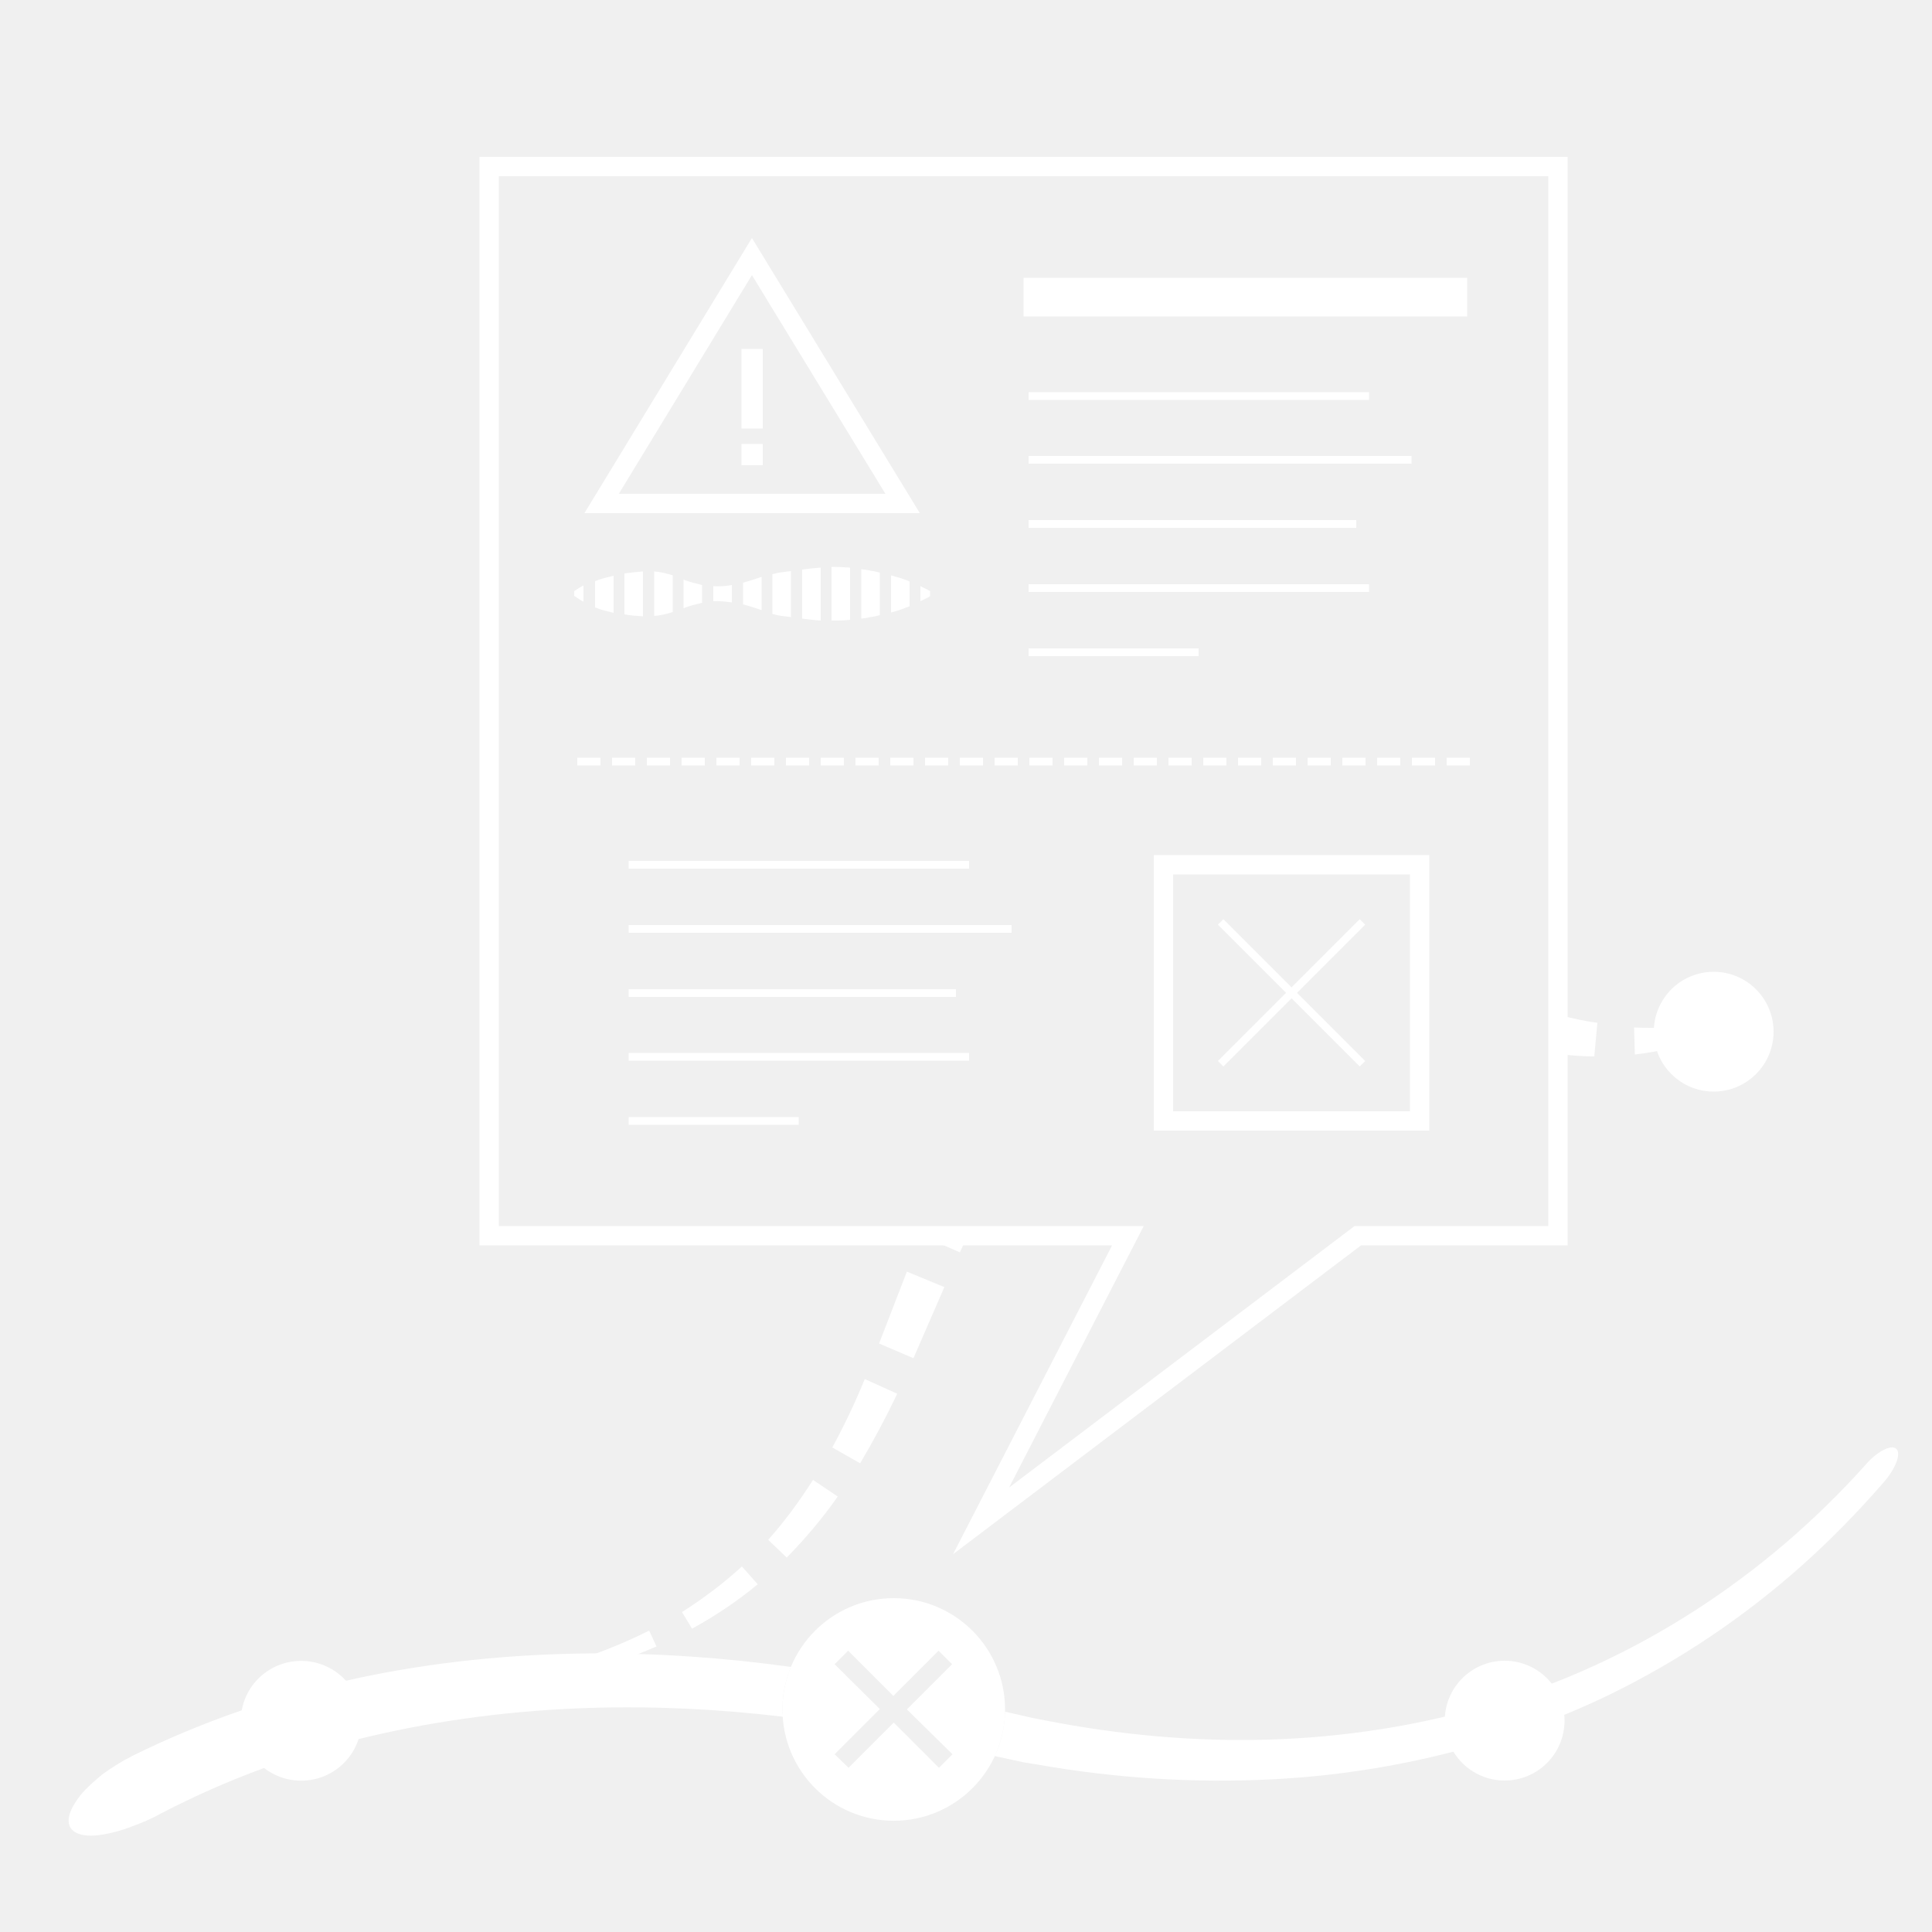
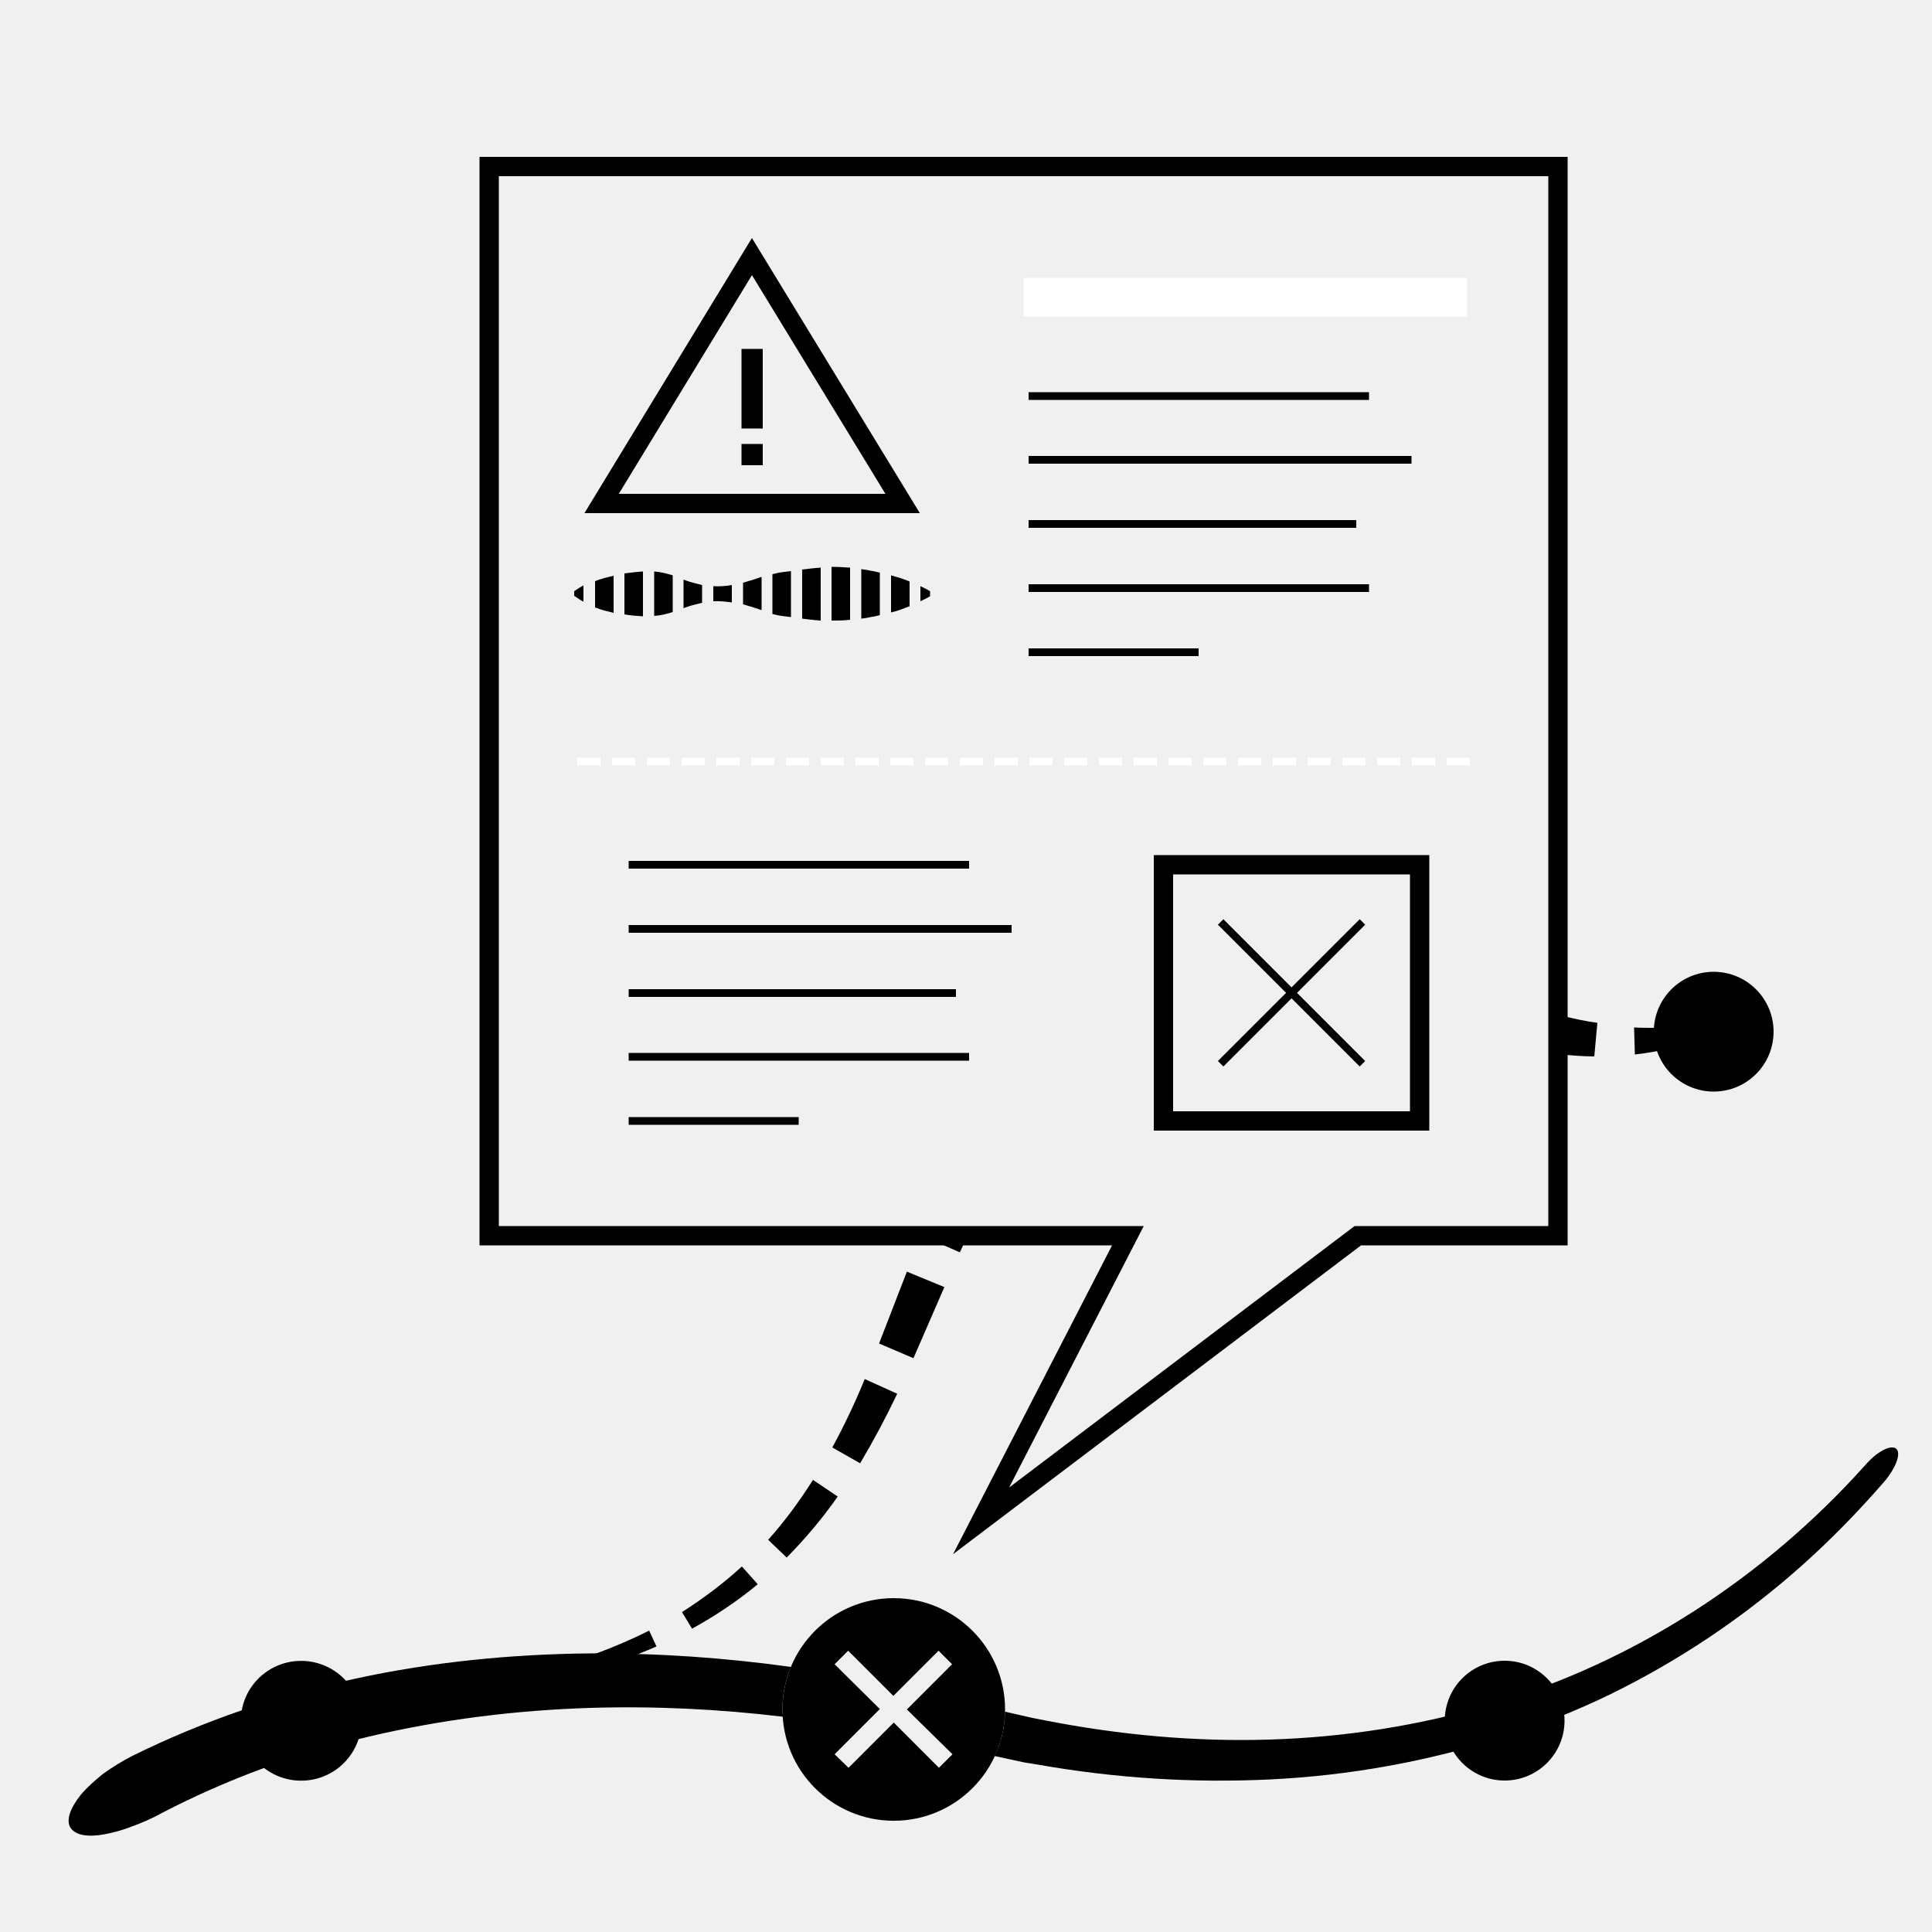
<svg xmlns="http://www.w3.org/2000/svg" version="1.1" id="Layer_1" x="0" y="0" viewBox="0 0 500 500" xml:space="preserve">
-   <style>.st0{fill:none;stroke:#fff;stroke-width:5;stroke-miterlimit:10}.st1{fill:#fff}.st2{fill:none;stroke:#fff;stroke-width:2;stroke-miterlimit:10}</style>
+   <style>.st0{fill:none;stroke:#000;stroke-width:5;stroke-miterlimit:10}.st1{fill:#000}.st2{fill:none;stroke:#000;stroke-width:2;stroke-miterlimit:10}</style>
  <path class="st0" d="M403.2 319.8h-51.8l-97.5 73.8 38-73.8H126.6V43.1h276.6z" />
  <path class="st0" d="M155.7 130.3l38.9-63.9 39 63.9z" />
  <path class="st1" d="M191.9 90.3h5.5v20.6h-5.5zM191.9 114.9h5.5v5.5h-5.5z" />
  <path class="st2" d="M266.2 102.5h88.1M266.2 119h99.1M266.2 135.6H351M266.2 152.2h88.1M266.2 168.8h44" />
  <path fill="none" stroke="#fff" stroke-width="10" stroke-miterlimit="10" d="M264.9 76.9h114.8" />
  <path fill="none" stroke="#fff" stroke-width="2" stroke-miterlimit="10" stroke-dasharray="6 3" d="M149.4 197.1h231" />
  <path class="st2" d="M162.7 223.8h88.1M162.7 240.4h99.1M162.7 257h84.7M162.7 273.5h88.1M162.7 290.1h44" />
  <path class="st0" d="M301.1 223.8h66.3v66.3h-66.3z" />
  <path class="st2" d="M315.9 238.6l36.7 36.7M352.6 238.6l-36.7 36.7" />
  <path class="st1" d="M148.6 153c.4-.3.8-.5 1.2-.8.4-.2.8-.5 1.2-.7v4.2c-.4-.2-.8-.4-1.2-.7-.4-.3-.8-.5-1.2-.8V153zM154 150.4c.8-.3 1.6-.6 2.4-.8l2.4-.6v9.6l-2.4-.6c-.8-.2-1.6-.5-2.4-.8v-6.8zM161.6 148.4c1.6-.2 3.2-.4 4.8-.5v11.6c-1.6-.1-3.2-.2-4.8-.5v-10.6zM169.3 147.9c1.6.1 3.2.5 4.8 1v9.5c-1.6.5-3.2.9-4.8 1v-11.5zM176.9 150c.8.3 1.6.6 2.4.8l2.4.6v4.6l-2.4.6c-.8.2-1.6.5-2.4.8V150zM184.6 151.7c1.6.1 3.2 0 4.8-.3v4.5c-1.6-.2-3.2-.4-4.8-.3v-3.9zM192.3 150.8c.8-.2 1.6-.5 2.4-.7l2.4-.8v8.6l-2.4-.8c-.8-.2-1.6-.5-2.4-.7v-5.6zM199.9 148.6c.8-.2 1.6-.4 2.4-.5l2.4-.3v11.9l-2.4-.3c-.8-.1-1.6-.3-2.4-.5v-10.3zM207.6 147.4c1.6-.2 3.2-.4 4.8-.5v13.7c-1.6-.1-3.2-.3-4.8-.5v-12.7zM215.2 146.7c1.6 0 3.2.1 4.8.2v13.5c-1.6.2-3.2.2-4.8.2v-13.9zM222.9 147.3c.8.1 1.6.2 2.4.4.8.1 1.6.3 2.4.5v11c-.8.2-1.6.4-2.4.5-.8.2-1.6.3-2.4.4v-12.8zM230.6 148.9c.8.2 1.6.5 2.4.7.8.3 1.6.5 2.4.9v6.4l-2.4.9c-.8.3-1.6.5-2.4.7v-9.6zM238.2 151.7c.8.4 1.7.8 2.5 1.3v1.3c-.8.5-1.7.9-2.5 1.3v-3.9z" />
  <g>
    <path class="st1" d="M202.5 442.3c0-3.9.8-7.6 2.2-10.9-17.2-2.4-34.7-3.6-52.2-3.5-20.2.2-40.5 2.2-60.4 6.5s-39.4 10.9-57.8 20a57.7 57.7 0 00-7.8 4.8c-2.2 1.8-4.1 3.5-5.6 5.3-2.8 3.5-3.9 6.7-2.6 8.6s4.6 2.4 8.8 1.6c2.1-.4 4.5-1 7-2 2.5-.9 5.1-2 7.8-3.5 16.9-8.8 35-15.4 53.7-19.8s37.9-6.8 57.2-7.4c16.6-.5 33.3.3 49.9 2.3-.2-.7-.2-1.3-.2-2zM490.7 374.9c-1.4-1.1-5 .8-8 4.3-26 29-59.7 51-96.9 61.9-18.5 5.5-37.8 8.5-57.2 9.1-19.4.6-38.8-1.2-57.8-4.9l-3.6-.7-3.5-.8-3.5-.8h-.1c-.1 4.1-1 8-2.7 11.5h.2l3.7.8 3.7.8 3.7.6c19.9 3.5 40.1 4.8 60.3 3.8 20.2-1 40.2-4.6 59.4-10.7 9.6-3.1 19-6.8 28.1-11.2a219.68 219.68 0 0050-33.6c7.5-6.7 14.5-13.9 21.1-21.5 3.1-3.6 4.5-7.5 3.1-8.6z" />
  </g>
  <ellipse transform="scale(.99995) rotate(-88.09 78 445.36)" class="st1" cx="78" cy="445.3" rx="15.5" ry="15.6" />
  <circle class="st1" cx="389.4" cy="445.3" r="15.5" />
  <circle class="st1" cx="443.5" cy="267" r="15.5" />
  <path class="st1" d="M231.3 413.6a28.8 28.8 0 10.01 57.61 28.8 28.8 0 00-.01-57.61zm15.2 40.4l-3.5 3.5-11.7-11.7-11.7 11.7-3.6-3.5 11.7-11.7-11.7-11.6 3.5-3.5 11.7 11.7 11.7-11.7 3.5 3.5-11.7 11.7 11.8 11.6zM120.8 436.4c6.6-1 13.1-2.4 19.5-4.1l.6 2.7c-6.6 1.3-13.2 2.2-19.9 2.9l-.2-1.5zM149.8 429.5c6.3-2.1 12.4-4.6 18.2-7.5l1.9 4.1c-6.2 2.7-12.6 5-19.1 6.7l-1-3.3zM176.5 417.2c5.5-3.5 10.7-7.4 15.5-11.8l4.1 4.6c-5.3 4.4-11 8.2-17 11.5l-2.6-4.3zM198.8 398.5c4.3-4.8 8.1-10 11.6-15.5l6.4 4.3c-3.9 5.6-8.4 10.9-13.2 15.8l-4.8-4.6zM215.4 374.6c3.1-5.7 5.9-11.6 8.4-17.7l8.4 3.8c-2.9 6.1-6.1 12.1-9.6 18l-7.2-4.1zM227.5 347.7l7.2-18.6 9.7 4-8 18.4zM422.9 265.9c1.6.1 3.2.1 4.8.1 1.6 0 3.2-.1 4.8-.2 3.2-.2 6.5-.6 9.7-1.3l1 3.2a66.4 66.4 0 01-9.8 3.3c-3.4.9-6.8 1.5-10.3 1.9l-.2-7zM404 262.8c-.3-.1-.5-.1-.8-.2v10.2c3.1.3 6.2.6 9.4.6l.8-8.7c-3.1-.4-6.3-1.1-9.4-1.9zM238.6 319.8l9.8 4.3c.7-1.4 1.3-2.9 2-4.3h-11.8z" />
</svg>
